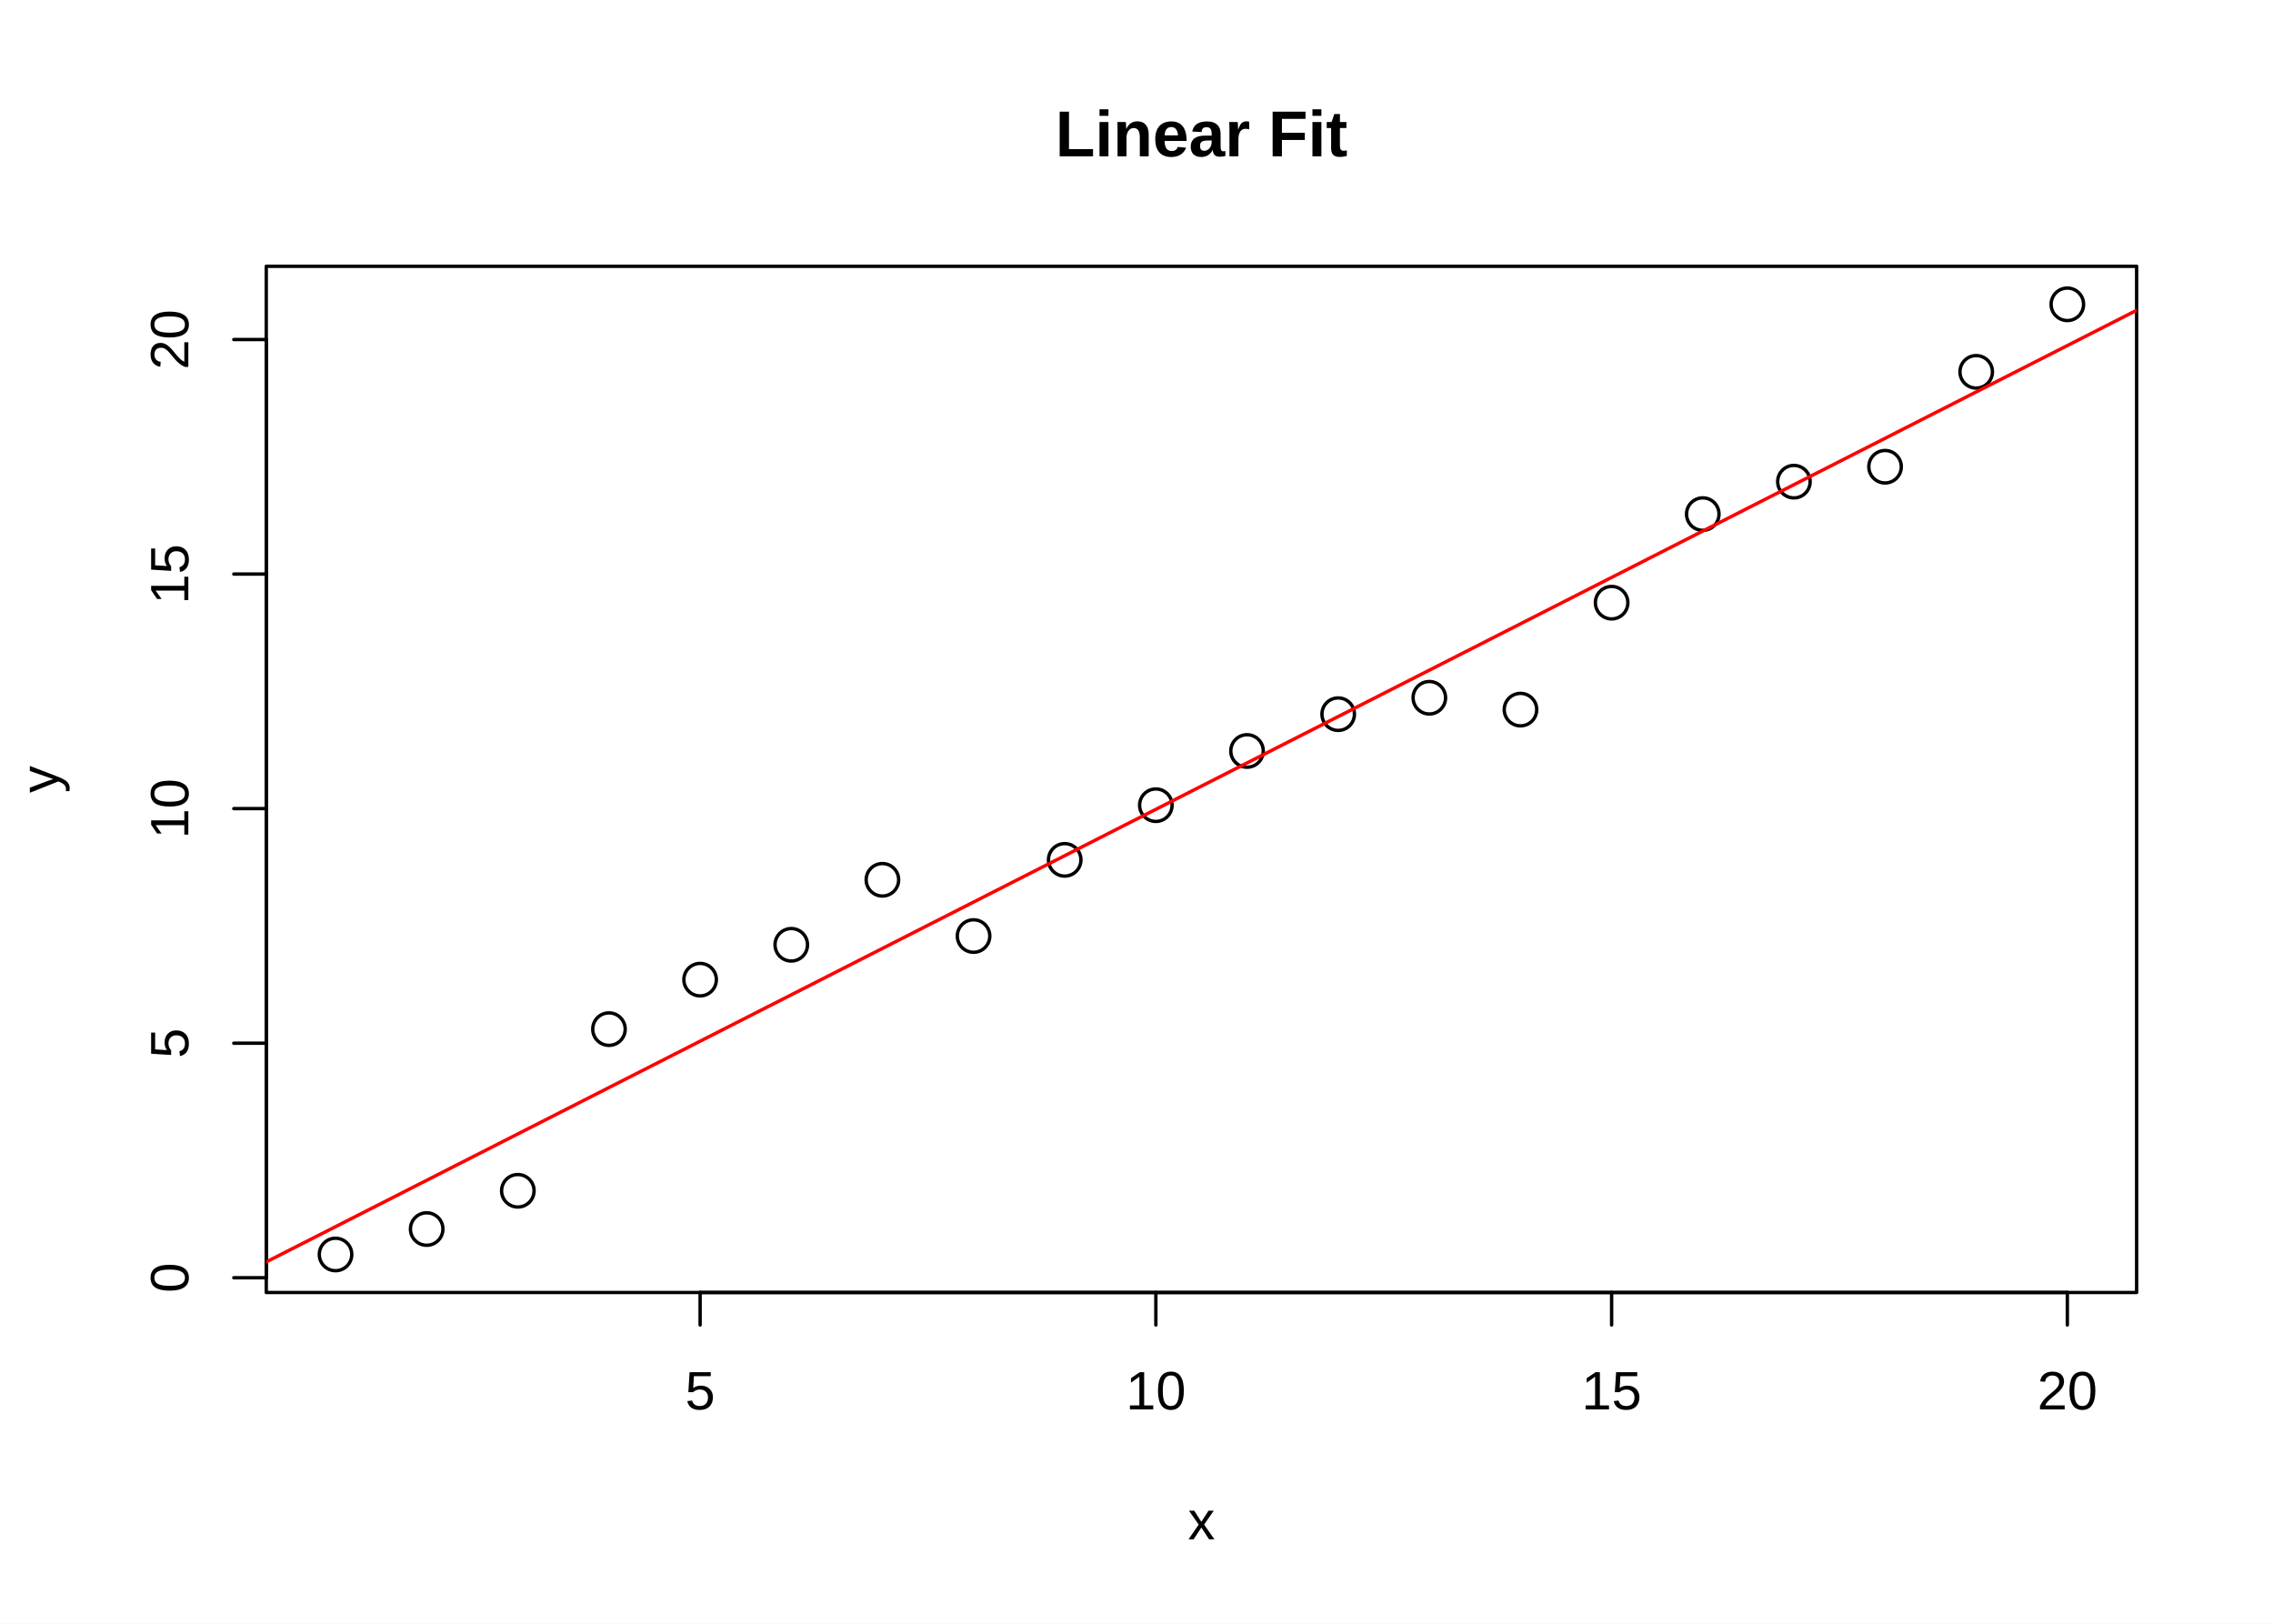
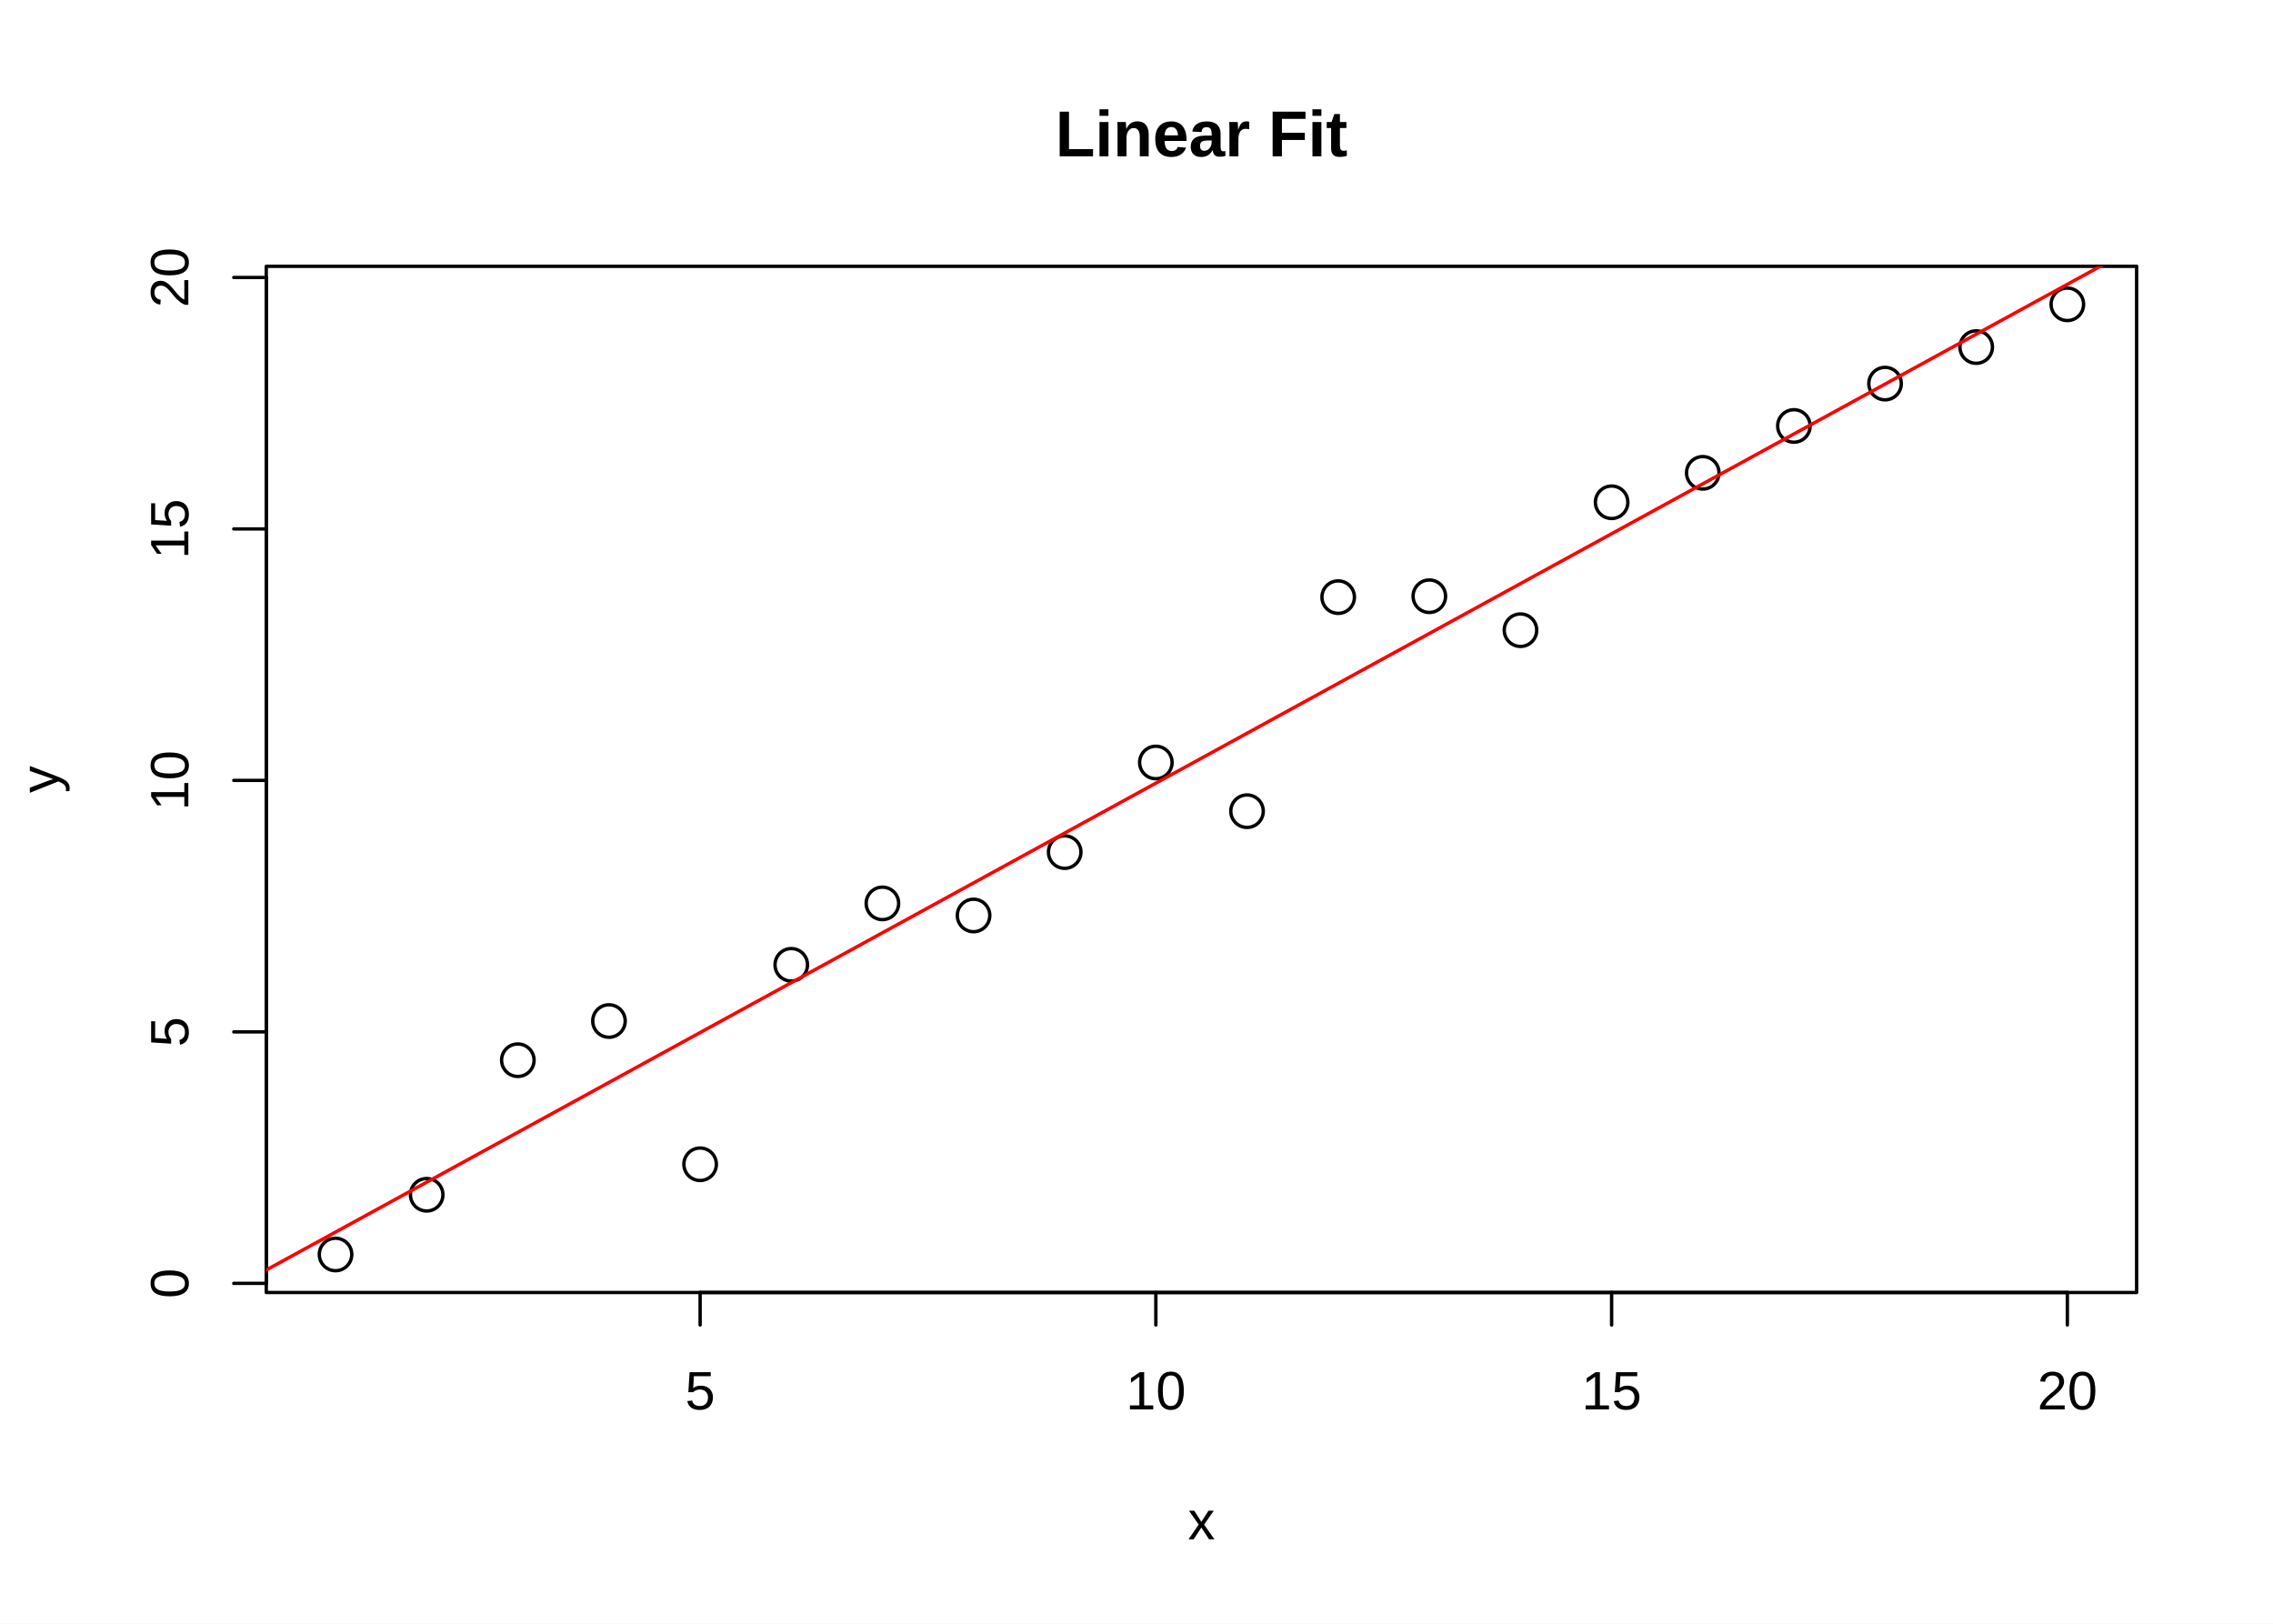
<svg xmlns="http://www.w3.org/2000/svg" viewBox="0 0 504.00 360.00">
  <defs>
    <style type="text/css">
    line, polyline, polygon, path, rect, circle {
      fill: none;
      stroke: #000000;
      stroke-linecap: round;
      stroke-linejoin: round;
      stroke-miterlimit: 10.00;
    }
  </style>
  </defs>
  <rect width="100%" height="100%" style="stroke: none; fill: #FFFFFF;" />
  <defs>
    <clipPath id="cpNTkuMDR8NDczLjc2fDI4Ni41Nnw1OS4wNA==">
      <rect x="59.04" y="59.04" width="414.72" height="227.52" />
    </clipPath>
  </defs>
  <circle cx="74.40" cy="278.13" r="2.70pt" style="stroke-width: 0.75;" clip-path="url(#cpNTkuMDR8NDczLjc2fDI4Ni41Nnw1OS4wNA==)" />
-   <circle cx="94.61" cy="272.49" r="2.70pt" style="stroke-width: 0.75;" clip-path="url(#cpNTkuMDR8NDczLjc2fDI4Ni41Nnw1OS4wNA==)" />
-   <circle cx="114.82" cy="264.01" r="2.70pt" style="stroke-width: 0.75;" clip-path="url(#cpNTkuMDR8NDczLjc2fDI4Ni41Nnw1OS4wNA==)" />
-   <circle cx="135.03" cy="228.17" r="2.70pt" style="stroke-width: 0.75;" clip-path="url(#cpNTkuMDR8NDczLjc2fDI4Ni41Nnw1OS4wNA==)" />
-   <circle cx="155.24" cy="217.20" r="2.70pt" style="stroke-width: 0.75;" clip-path="url(#cpNTkuMDR8NDczLjc2fDI4Ni41Nnw1OS4wNA==)" />
-   <circle cx="175.45" cy="209.47" r="2.70pt" style="stroke-width: 0.75;" clip-path="url(#cpNTkuMDR8NDczLjc2fDI4Ni41Nnw1OS4wNA==)" />
-   <circle cx="195.66" cy="195.06" r="2.70pt" style="stroke-width: 0.75;" clip-path="url(#cpNTkuMDR8NDczLjc2fDI4Ni41Nnw1OS4wNA==)" />
-   <circle cx="215.87" cy="207.53" r="2.70pt" style="stroke-width: 0.75;" clip-path="url(#cpNTkuMDR8NDczLjc2fDI4Ni41Nnw1OS4wNA==)" />
-   <circle cx="236.08" cy="190.64" r="2.70pt" style="stroke-width: 0.75;" clip-path="url(#cpNTkuMDR8NDczLjc2fDI4Ni41Nnw1OS4wNA==)" />
-   <circle cx="256.29" cy="178.52" r="2.70pt" style="stroke-width: 0.75;" clip-path="url(#cpNTkuMDR8NDczLjc2fDI4Ni41Nnw1OS4wNA==)" />
-   <circle cx="276.51" cy="166.50" r="2.70pt" style="stroke-width: 0.75;" clip-path="url(#cpNTkuMDR8NDczLjc2fDI4Ni41Nnw1OS4wNA==)" />
-   <circle cx="296.72" cy="158.34" r="2.70pt" style="stroke-width: 0.75;" clip-path="url(#cpNTkuMDR8NDczLjc2fDI4Ni41Nnw1OS4wNA==)" />
-   <circle cx="316.93" cy="154.70" r="2.70pt" style="stroke-width: 0.75;" clip-path="url(#cpNTkuMDR8NDczLjc2fDI4Ni41Nnw1OS4wNA==)" />
-   <circle cx="337.14" cy="157.33" r="2.70pt" style="stroke-width: 0.75;" clip-path="url(#cpNTkuMDR8NDczLjc2fDI4Ni41Nnw1OS4wNA==)" />
-   <circle cx="357.35" cy="133.62" r="2.70pt" style="stroke-width: 0.75;" clip-path="url(#cpNTkuMDR8NDczLjc2fDI4Ni41Nnw1OS4wNA==)" />
-   <circle cx="377.56" cy="113.98" r="2.70pt" style="stroke-width: 0.75;" clip-path="url(#cpNTkuMDR8NDczLjc2fDI4Ni41Nnw1OS4wNA==)" />
-   <circle cx="397.77" cy="106.79" r="2.70pt" style="stroke-width: 0.75;" clip-path="url(#cpNTkuMDR8NDczLjc2fDI4Ni41Nnw1OS4wNA==)" />
-   <circle cx="417.98" cy="103.48" r="2.70pt" style="stroke-width: 0.75;" clip-path="url(#cpNTkuMDR8NDczLjc2fDI4Ni41Nnw1OS4wNA==)" />
-   <circle cx="438.19" cy="82.44" r="2.70pt" style="stroke-width: 0.75;" clip-path="url(#cpNTkuMDR8NDczLjc2fDI4Ni41Nnw1OS4wNA==)" />
+   <circle cx="94.61" cy="264.89" r="2.70pt" style="stroke-width: 0.75;" clip-path="url(#cpNTkuMDR8NDczLjc2fDI4Ni41Nnw1OS4wNA==)" />
+   <circle cx="114.82" cy="235.06" r="2.70pt" style="stroke-width: 0.75;" clip-path="url(#cpNTkuMDR8NDczLjc2fDI4Ni41Nnw1OS4wNA==)" />
+   <circle cx="135.03" cy="226.37" r="2.70pt" style="stroke-width: 0.75;" clip-path="url(#cpNTkuMDR8NDczLjc2fDI4Ni41Nnw1OS4wNA==)" />
+   <circle cx="155.24" cy="258.13" r="2.70pt" style="stroke-width: 0.75;" clip-path="url(#cpNTkuMDR8NDczLjc2fDI4Ni41Nnw1OS4wNA==)" />
+   <circle cx="175.45" cy="213.91" r="2.70pt" style="stroke-width: 0.75;" clip-path="url(#cpNTkuMDR8NDczLjc2fDI4Ni41Nnw1OS4wNA==)" />
+   <circle cx="195.66" cy="200.29" r="2.70pt" style="stroke-width: 0.75;" clip-path="url(#cpNTkuMDR8NDczLjc2fDI4Ni41Nnw1OS4wNA==)" />
+   <circle cx="215.87" cy="202.97" r="2.70pt" style="stroke-width: 0.75;" clip-path="url(#cpNTkuMDR8NDczLjc2fDI4Ni41Nnw1OS4wNA==)" />
+   <circle cx="236.08" cy="188.92" r="2.70pt" style="stroke-width: 0.75;" clip-path="url(#cpNTkuMDR8NDczLjc2fDI4Ni41Nnw1OS4wNA==)" />
+   <circle cx="256.29" cy="169.05" r="2.70pt" style="stroke-width: 0.75;" clip-path="url(#cpNTkuMDR8NDczLjc2fDI4Ni41Nnw1OS4wNA==)" />
+   <circle cx="276.51" cy="179.85" r="2.70pt" style="stroke-width: 0.75;" clip-path="url(#cpNTkuMDR8NDczLjc2fDI4Ni41Nnw1OS4wNA==)" />
+   <circle cx="296.72" cy="132.39" r="2.70pt" style="stroke-width: 0.75;" clip-path="url(#cpNTkuMDR8NDczLjc2fDI4Ni41Nnw1OS4wNA==)" />
+   <circle cx="316.93" cy="132.19" r="2.70pt" style="stroke-width: 0.75;" clip-path="url(#cpNTkuMDR8NDczLjc2fDI4Ni41Nnw1OS4wNA==)" />
+   <circle cx="337.14" cy="139.72" r="2.70pt" style="stroke-width: 0.75;" clip-path="url(#cpNTkuMDR8NDczLjc2fDI4Ni41Nnw1OS4wNA==)" />
+   <circle cx="357.35" cy="111.36" r="2.70pt" style="stroke-width: 0.75;" clip-path="url(#cpNTkuMDR8NDczLjc2fDI4Ni41Nnw1OS4wNA==)" />
+   <circle cx="377.56" cy="104.83" r="2.70pt" style="stroke-width: 0.75;" clip-path="url(#cpNTkuMDR8NDczLjc2fDI4Ni41Nnw1OS4wNA==)" />
+   <circle cx="397.77" cy="94.44" r="2.70pt" style="stroke-width: 0.75;" clip-path="url(#cpNTkuMDR8NDczLjc2fDI4Ni41Nnw1OS4wNA==)" />
+   <circle cx="417.98" cy="85.05" r="2.70pt" style="stroke-width: 0.75;" clip-path="url(#cpNTkuMDR8NDczLjc2fDI4Ni41Nnw1OS4wNA==)" />
+   <circle cx="438.19" cy="76.95" r="2.70pt" style="stroke-width: 0.75;" clip-path="url(#cpNTkuMDR8NDczLjc2fDI4Ni41Nnw1OS4wNA==)" />
  <circle cx="458.40" cy="67.47" r="2.70pt" style="stroke-width: 0.75;" clip-path="url(#cpNTkuMDR8NDczLjc2fDI4Ni41Nnw1OS4wNA==)" />
  <defs>
    <clipPath id="cpMC4wMHw1MDQuMDB8MzYwLjAwfDAuMDA=">
      <rect x="0.00" y="0.00" width="504.00" height="360.00" />
    </clipPath>
  </defs>
  <line x1="155.24" y1="286.56" x2="458.40" y2="286.56" style="stroke-width: 0.75;" clip-path="url(#cpMC4wMHw1MDQuMDB8MzYwLjAwfDAuMDA=)" />
  <line x1="155.24" y1="286.56" x2="155.24" y2="293.76" style="stroke-width: 0.75;" clip-path="url(#cpMC4wMHw1MDQuMDB8MzYwLjAwfDAuMDA=)" />
  <line x1="256.29" y1="286.56" x2="256.29" y2="293.76" style="stroke-width: 0.75;" clip-path="url(#cpMC4wMHw1MDQuMDB8MzYwLjAwfDAuMDA=)" />
  <line x1="357.35" y1="286.56" x2="357.35" y2="293.76" style="stroke-width: 0.75;" clip-path="url(#cpMC4wMHw1MDQuMDB8MzYwLjAwfDAuMDA=)" />
  <line x1="458.40" y1="286.56" x2="458.40" y2="293.76" style="stroke-width: 0.75;" clip-path="url(#cpMC4wMHw1MDQuMDB8MzYwLjAwfDAuMDA=)" />
  <g clip-path="url(#cpMC4wMHw1MDQuMDB8MzYwLjAwfDAuMDA=)">
    <text x="151.91" y="312.48" style="font-size: 12.00px; font-family: Arial;" textLength="6.67px" lengthAdjust="spacingAndGlyphs">5</text>
  </g>
  <g clip-path="url(#cpMC4wMHw1MDQuMDB8MzYwLjAwfDAuMDA=)">
    <text x="249.62" y="312.48" style="font-size: 12.00px; font-family: Arial;" textLength="13.35px" lengthAdjust="spacingAndGlyphs">10</text>
  </g>
  <g clip-path="url(#cpMC4wMHw1MDQuMDB8MzYwLjAwfDAuMDA=)">
    <text x="350.67" y="312.48" style="font-size: 12.00px; font-family: Arial;" textLength="13.35px" lengthAdjust="spacingAndGlyphs">15</text>
  </g>
  <g clip-path="url(#cpMC4wMHw1MDQuMDB8MzYwLjAwfDAuMDA=)">
    <text x="451.73" y="312.48" style="font-size: 12.00px; font-family: Arial;" textLength="13.35px" lengthAdjust="spacingAndGlyphs">20</text>
  </g>
-   <line x1="59.04" y1="283.29" x2="59.04" y2="75.28" style="stroke-width: 0.75;" clip-path="url(#cpMC4wMHw1MDQuMDB8MzYwLjAwfDAuMDA=)" />
-   <line x1="59.04" y1="283.29" x2="51.84" y2="283.29" style="stroke-width: 0.75;" clip-path="url(#cpMC4wMHw1MDQuMDB8MzYwLjAwfDAuMDA=)" />
-   <line x1="59.04" y1="231.29" x2="51.84" y2="231.29" style="stroke-width: 0.75;" clip-path="url(#cpMC4wMHw1MDQuMDB8MzYwLjAwfDAuMDA=)" />
-   <line x1="59.04" y1="179.28" x2="51.84" y2="179.28" style="stroke-width: 0.75;" clip-path="url(#cpMC4wMHw1MDQuMDB8MzYwLjAwfDAuMDA=)" />
-   <line x1="59.04" y1="127.28" x2="51.84" y2="127.28" style="stroke-width: 0.75;" clip-path="url(#cpMC4wMHw1MDQuMDB8MzYwLjAwfDAuMDA=)" />
-   <line x1="59.04" y1="75.28" x2="51.84" y2="75.28" style="stroke-width: 0.75;" clip-path="url(#cpMC4wMHw1MDQuMDB8MzYwLjAwfDAuMDA=)" />
+   <line x1="59.04" y1="284.53" x2="59.04" y2="61.52" style="stroke-width: 0.75;" clip-path="url(#cpMC4wMHw1MDQuMDB8MzYwLjAwfDAuMDA=)" />
+   <line x1="59.04" y1="284.53" x2="51.84" y2="284.53" style="stroke-width: 0.75;" clip-path="url(#cpMC4wMHw1MDQuMDB8MzYwLjAwfDAuMDA=)" />
+   <line x1="59.04" y1="228.78" x2="51.84" y2="228.78" style="stroke-width: 0.75;" clip-path="url(#cpMC4wMHw1MDQuMDB8MzYwLjAwfDAuMDA=)" />
+   <line x1="59.04" y1="173.02" x2="51.84" y2="173.02" style="stroke-width: 0.75;" clip-path="url(#cpMC4wMHw1MDQuMDB8MzYwLjAwfDAuMDA=)" />
+   <line x1="59.04" y1="117.27" x2="51.84" y2="117.27" style="stroke-width: 0.75;" clip-path="url(#cpMC4wMHw1MDQuMDB8MzYwLjAwfDAuMDA=)" />
+   <line x1="59.04" y1="61.52" x2="51.84" y2="61.52" style="stroke-width: 0.75;" clip-path="url(#cpMC4wMHw1MDQuMDB8MzYwLjAwfDAuMDA=)" />
  <g clip-path="url(#cpMC4wMHw1MDQuMDB8MzYwLjAwfDAuMDA=)">
-     <text transform="translate(41.76,286.62) rotate(-90)" style="font-size: 12.00px; font-family: Arial;" textLength="6.67px" lengthAdjust="spacingAndGlyphs">0</text>
+     <text transform="translate(41.76,287.87) rotate(-90)" style="font-size: 12.00px; font-family: Arial;" textLength="6.67px" lengthAdjust="spacingAndGlyphs">0</text>
  </g>
  <g clip-path="url(#cpMC4wMHw1MDQuMDB8MzYwLjAwfDAuMDA=)">
-     <text transform="translate(41.76,234.62) rotate(-90)" style="font-size: 12.00px; font-family: Arial;" textLength="6.67px" lengthAdjust="spacingAndGlyphs">5</text>
+     <text transform="translate(41.76,232.11) rotate(-90)" style="font-size: 12.00px; font-family: Arial;" textLength="6.67px" lengthAdjust="spacingAndGlyphs">5</text>
  </g>
  <g clip-path="url(#cpMC4wMHw1MDQuMDB8MzYwLjAwfDAuMDA=)">
-     <text transform="translate(41.76,185.96) rotate(-90)" style="font-size: 12.00px; font-family: Arial;" textLength="13.35px" lengthAdjust="spacingAndGlyphs">10</text>
+     <text transform="translate(41.76,179.70) rotate(-90)" style="font-size: 12.00px; font-family: Arial;" textLength="13.35px" lengthAdjust="spacingAndGlyphs">10</text>
  </g>
  <g clip-path="url(#cpMC4wMHw1MDQuMDB8MzYwLjAwfDAuMDA=)">
-     <text transform="translate(41.76,133.96) rotate(-90)" style="font-size: 12.00px; font-family: Arial;" textLength="13.35px" lengthAdjust="spacingAndGlyphs">15</text>
+     <text transform="translate(41.76,123.94) rotate(-90)" style="font-size: 12.00px; font-family: Arial;" textLength="13.35px" lengthAdjust="spacingAndGlyphs">15</text>
  </g>
  <g clip-path="url(#cpMC4wMHw1MDQuMDB8MzYwLjAwfDAuMDA=)">
-     <text transform="translate(41.76,81.96) rotate(-90)" style="font-size: 12.00px; font-family: Arial;" textLength="13.35px" lengthAdjust="spacingAndGlyphs">20</text>
+     <text transform="translate(41.76,68.19) rotate(-90)" style="font-size: 12.00px; font-family: Arial;" textLength="13.35px" lengthAdjust="spacingAndGlyphs">20</text>
  </g>
  <polyline points="59.04,286.56 473.76,286.56 473.76,59.04 59.04,59.04 59.04,286.56 " style="stroke-width: 0.75;" clip-path="url(#cpMC4wMHw1MDQuMDB8MzYwLjAwfDAuMDA=)" />
  <g clip-path="url(#cpMC4wMHw1MDQuMDB8MzYwLjAwfDAuMDA=)">
    <text x="234.00" y="34.67" style="font-size: 14.40px; font-weight: bold; font-family: Arial;" textLength="64.81px" lengthAdjust="spacingAndGlyphs">Linear Fit</text>
  </g>
  <g clip-path="url(#cpMC4wMHw1MDQuMDB8MzYwLjAwfDAuMDA=)">
    <text x="263.40" y="341.28" style="font-size: 12.00px; font-family: Arial;" textLength="6.00px" lengthAdjust="spacingAndGlyphs">x</text>
  </g>
  <g clip-path="url(#cpMC4wMHw1MDQuMDB8MzYwLjAwfDAuMDA=)">
    <text transform="translate(12.96,175.80) rotate(-90)" style="font-size: 12.00px; font-family: Arial;" textLength="6.00px" lengthAdjust="spacingAndGlyphs">y</text>
  </g>
  <defs>
    <clipPath id="cpNTkuMDR8NDczLjc2fDI4Ni41Nnw1OS4wNA==">
      <rect x="59.04" y="59.04" width="414.72" height="227.52" />
    </clipPath>
  </defs>
-   <line x1="59.04" y1="279.78" x2="473.76" y2="68.80" style="stroke-width: 0.75; stroke: #FF0000;" clip-path="url(#cpNTkuMDR8NDczLjc2fDI4Ni41Nnw1OS4wNA==)" />
+   <line x1="59.04" y1="281.57" x2="473.76" y2="54.63" style="stroke-width: 0.75; stroke: #FF0000;" clip-path="url(#cpNTkuMDR8NDczLjc2fDI4Ni41Nnw1OS4wNA==)" />
</svg>
